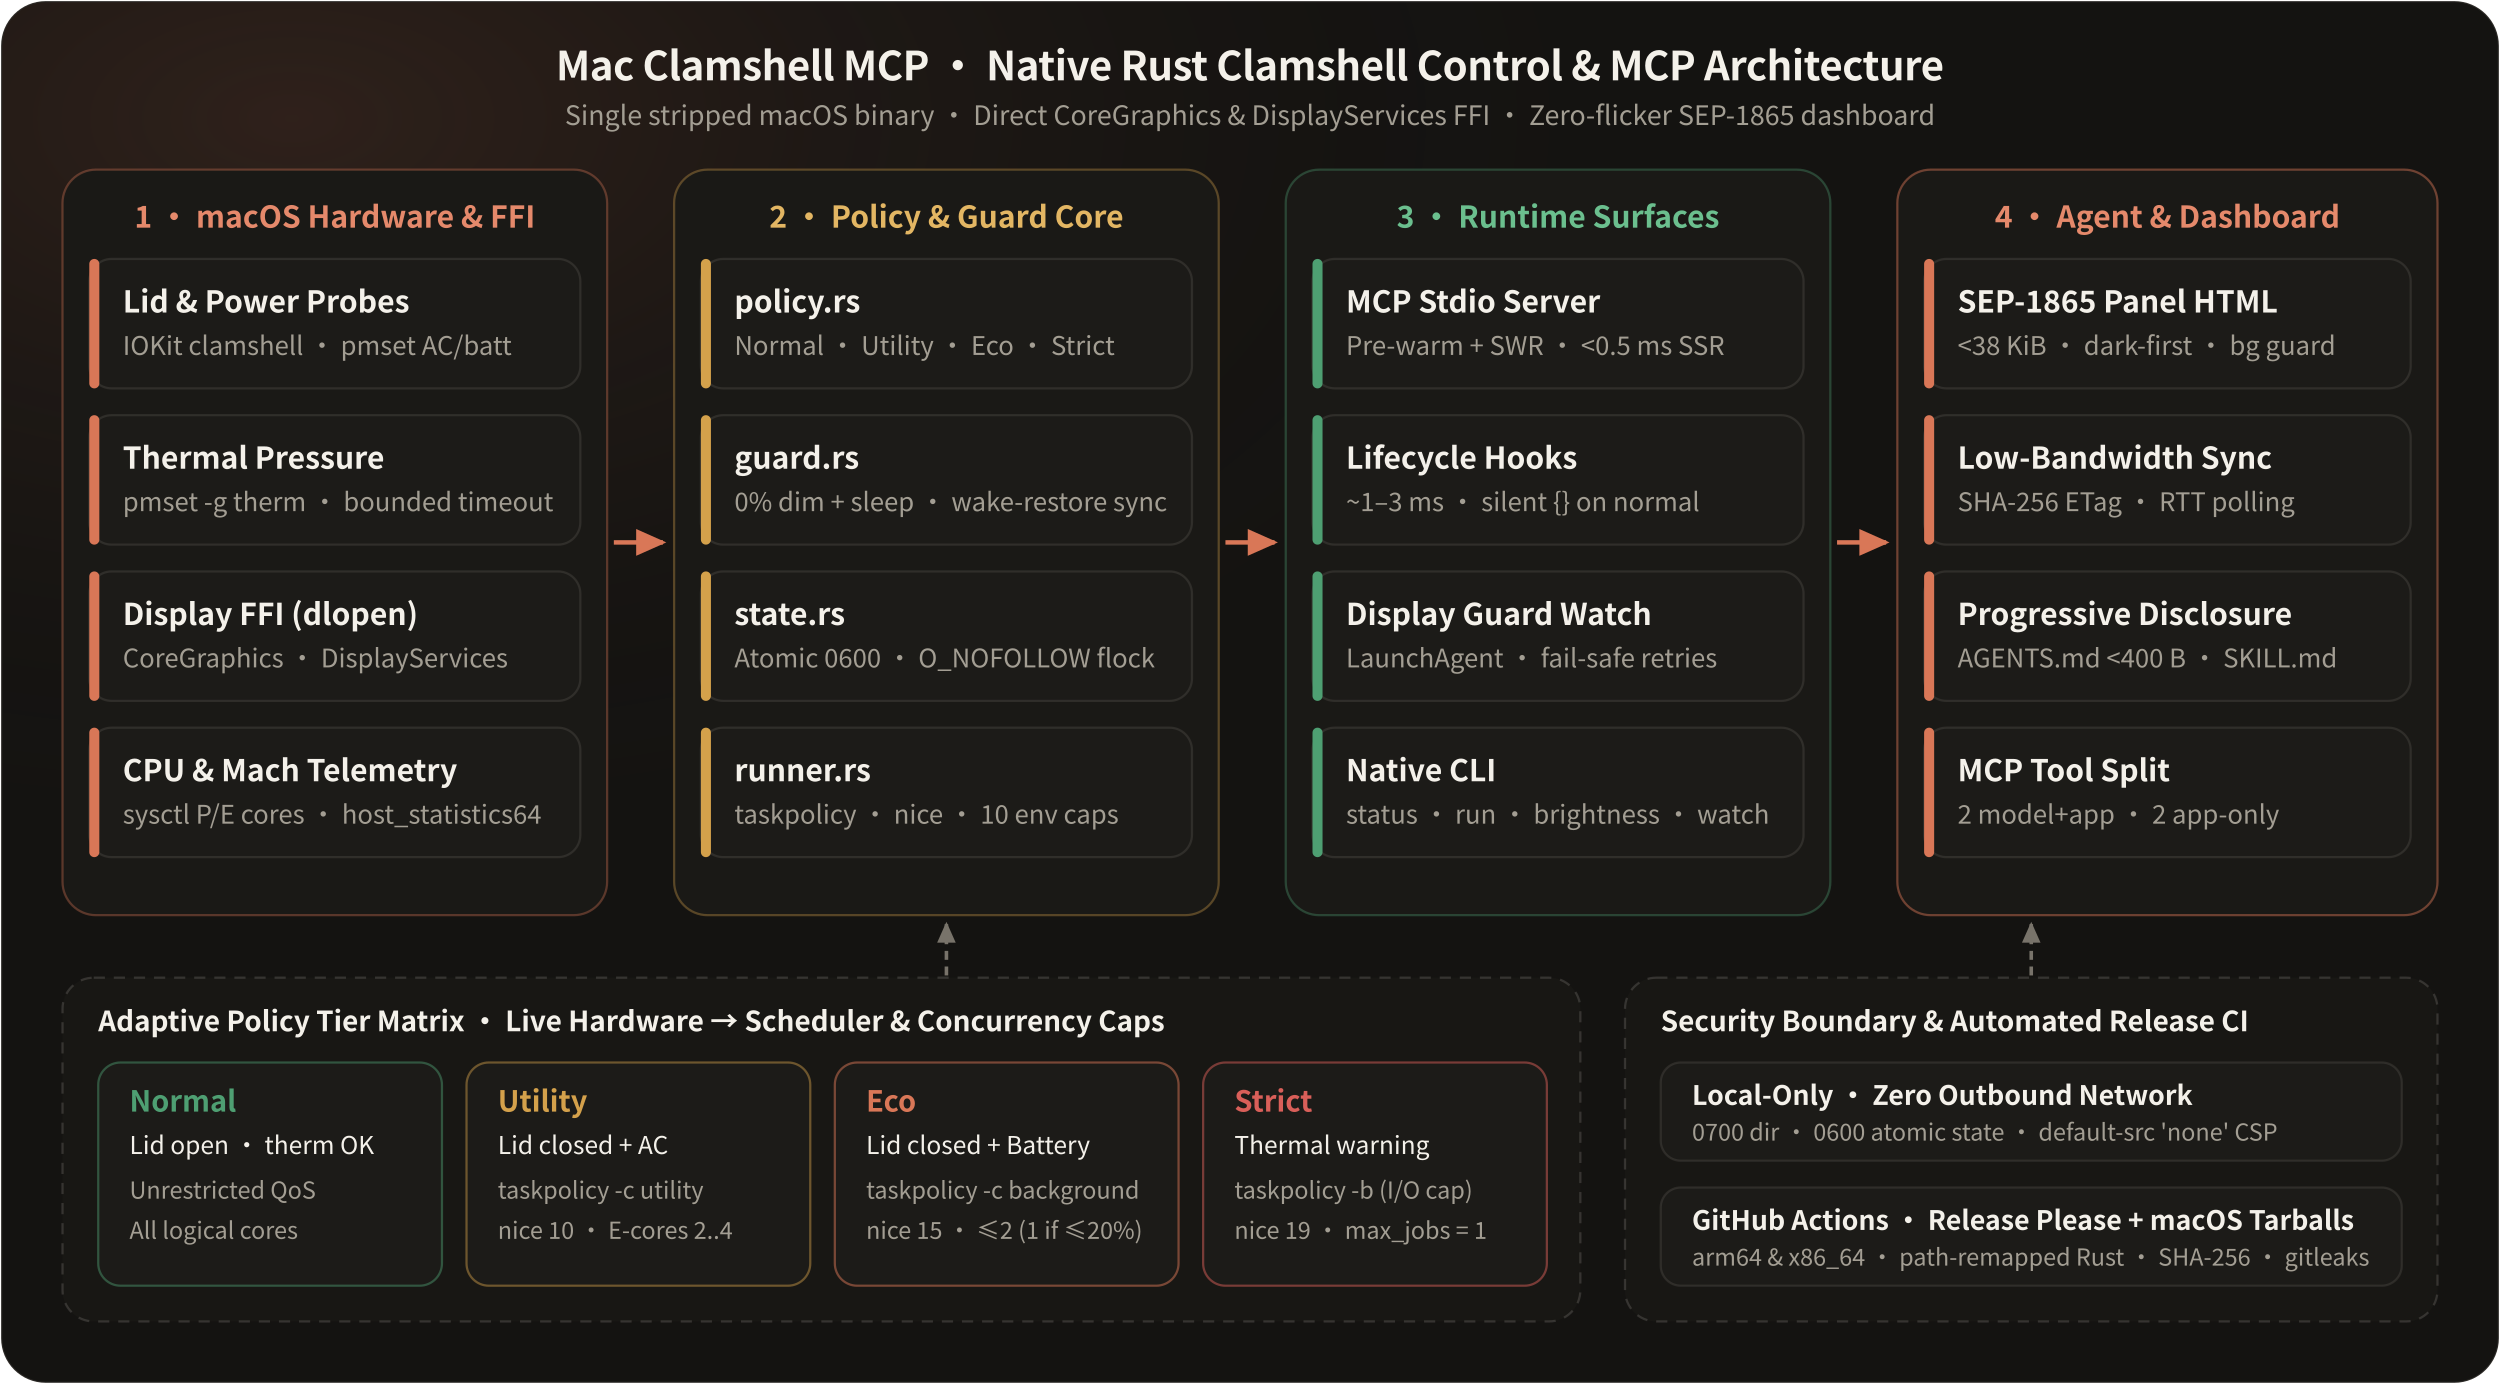
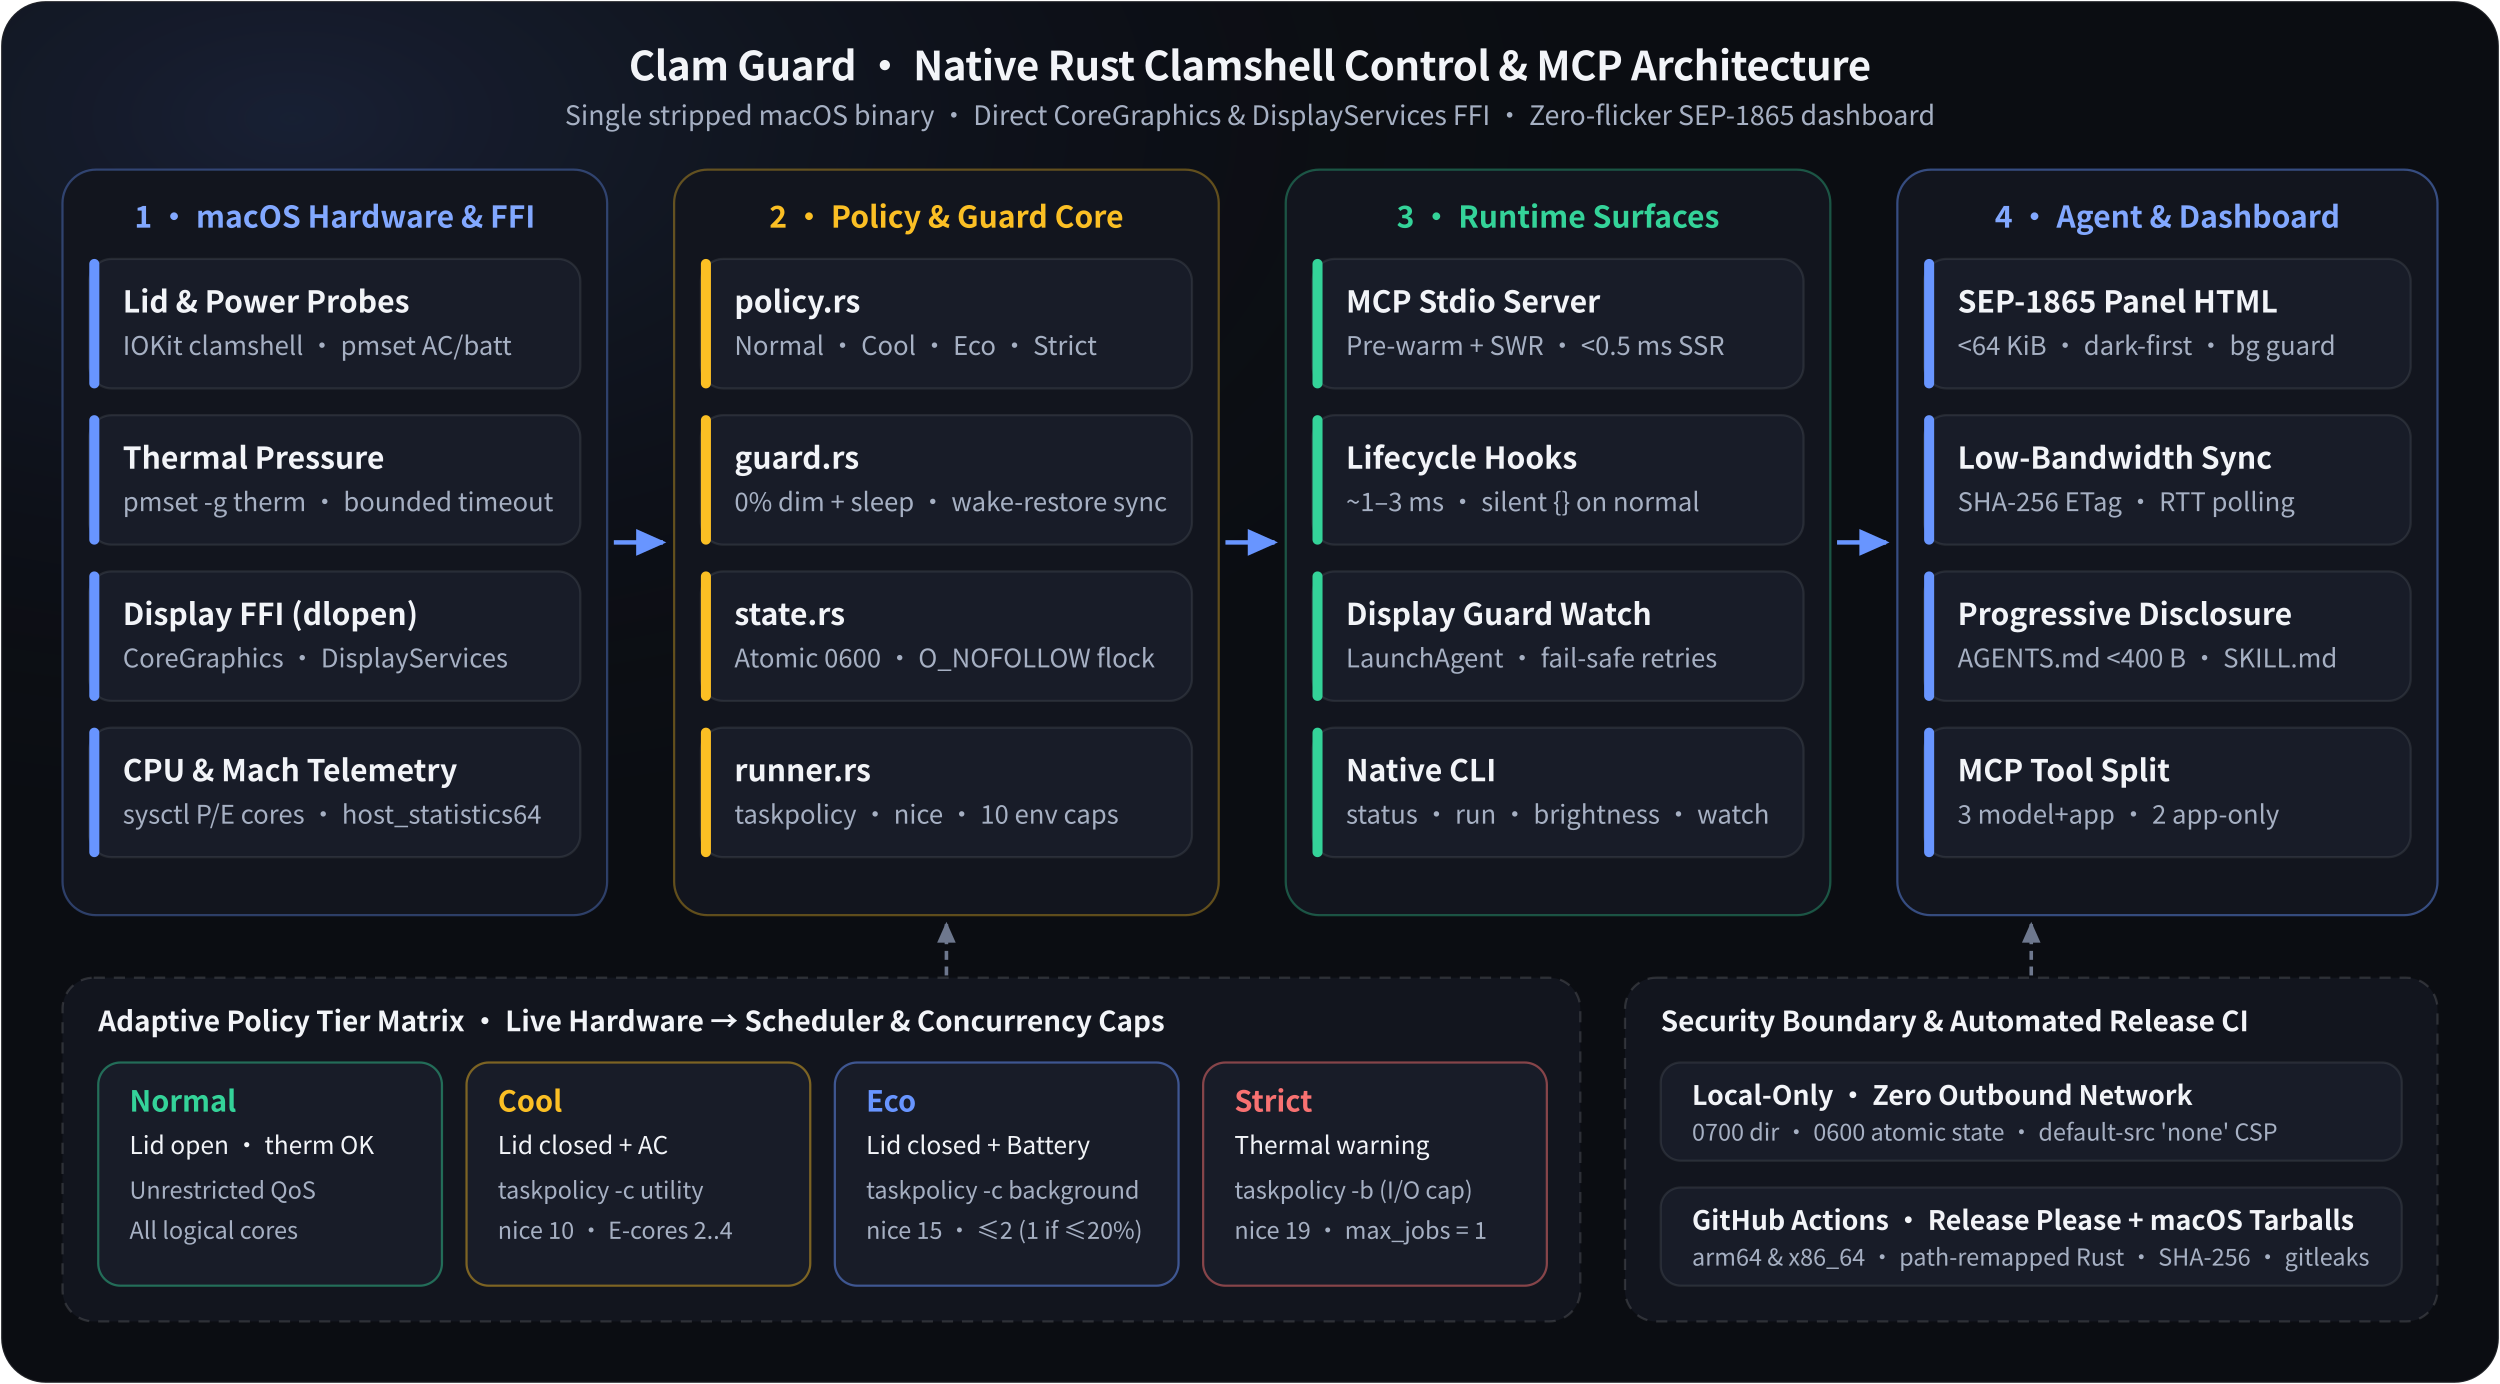
<svg xmlns="http://www.w3.org/2000/svg" viewBox="0 0 1120 620" width="1120" height="620" role="img" aria-labelledby="t d" font-family="-apple-system,'SF Pro Text','PingFang SC','Noto Sans CJK SC',BlinkMacSystemFont,'Segoe UI',Helvetica,Arial,sans-serif">
  <defs>
    <marker id="ar" viewBox="0 0 10 10" refX="8" refY="5" markerWidth="7.5" markerHeight="7.5" orient="auto-start-reverse">
-       <path d="M0,1 L9,5 L0,9 z" fill="#D97757" />
+       <path d="M0,1 L9,5 L0,9 z" fill="#6895FF" />
    </marker>
    <marker id="ad" viewBox="0 0 10 10" refX="8" refY="5" markerWidth="6.5" markerHeight="6.5" orient="auto-start-reverse">
-       <path d="M0,1 L9,5 L0,9 z" fill="#78736A" />
+       <path d="M0,1 L9,5 L0,9 z" fill="#6E788E" />
    </marker>
    <radialGradient id="glow" cx="12%" cy="8%" r="55%">
-       <stop offset="0%" stop-color="#D97757" stop-opacity="0.14" />
-       <stop offset="100%" stop-color="#141311" stop-opacity="0" />
+       <stop offset="0%" stop-color="#6895FF" stop-opacity="0.14" />
+       <stop offset="100%" stop-color="#0B0D12" stop-opacity="0" />
    </radialGradient>
  </defs>
-   <rect x="0.5" y="0.5" width="1119" height="619" rx="20" fill="#141311" stroke="#FFF8EE" stroke-opacity="0.10" />
+   <rect x="0.5" y="0.5" width="1119" height="619" rx="20" fill="#0B0D12" stroke="#F2F4F8" stroke-opacity="0.10" />
  <rect x="1" y="1" width="1118" height="618" rx="19.5" fill="url(#glow)" />
-   <text x="560" y="36" text-anchor="middle" font-size="18" font-weight="700" fill="#F4F1EA" letter-spacing="-0.2">Mac Clamshell MCP · Native Rust Clamshell Control &amp; MCP Architecture</text>
-   <text x="560" y="56" text-anchor="middle" font-size="12" fill="#A39E93">Single stripped macOS binary · Direct CoreGraphics &amp; DisplayServices FFI · Zero-flicker SEP-1865 dashboard</text>
-   <rect x="28" y="76" width="244" height="334" rx="15" fill="#1A1916" stroke="#D97757" stroke-opacity="0.35" />
-   <text x="150" y="102" text-anchor="middle" font-size="13.5" font-weight="700" fill="#E5896B">1 · macOS Hardware &amp; FFI</text>
-   <rect x="40" y="116" width="220" height="58" rx="10" fill="#1C1B18" stroke="#FFF8EE" stroke-opacity="0.09" />
-   <rect x="40" y="116" width="4.5" height="58" rx="2.25" fill="#D97757" />
-   <text x="55" y="140" font-size="13.5" font-weight="650" fill="#F4F1EA">Lid &amp; Power Probes</text>
-   <text x="55" y="159" font-size="11.5" fill="#A39E93">IOKit clamshell · pmset AC/batt</text>
-   <rect x="40" y="186" width="220" height="58" rx="10" fill="#1C1B18" stroke="#FFF8EE" stroke-opacity="0.09" />
-   <rect x="40" y="186" width="4.5" height="58" rx="2.25" fill="#D97757" />
-   <text x="55" y="210" font-size="13.5" font-weight="650" fill="#F4F1EA">Thermal Pressure</text>
-   <text x="55" y="229" font-size="11.5" fill="#A39E93">pmset -g therm · bounded timeout</text>
-   <rect x="40" y="256" width="220" height="58" rx="10" fill="#1C1B18" stroke="#FFF8EE" stroke-opacity="0.09" />
-   <rect x="40" y="256" width="4.5" height="58" rx="2.25" fill="#D97757" />
-   <text x="55" y="280" font-size="13.5" font-weight="650" fill="#F4F1EA">Display FFI (dlopen)</text>
-   <text x="55" y="299" font-size="11.5" fill="#A39E93">CoreGraphics · DisplayServices</text>
-   <rect x="40" y="326" width="220" height="58" rx="10" fill="#1C1B18" stroke="#FFF8EE" stroke-opacity="0.09" />
-   <rect x="40" y="326" width="4.5" height="58" rx="2.25" fill="#D97757" />
-   <text x="55" y="350" font-size="13.5" font-weight="650" fill="#F4F1EA">CPU &amp; Mach Telemetry</text>
-   <text x="55" y="369" font-size="11.5" fill="#A39E93">sysctl P/E cores · host_statistics64</text>
-   <line x1="275" y1="243" x2="297" y2="243" stroke="#D97757" stroke-width="2" marker-end="url(#ar)" />
-   <rect x="302" y="76" width="244" height="334" rx="15" fill="#1A1916" stroke="#D4A14B" stroke-opacity="0.35" />
-   <text x="424" y="102" text-anchor="middle" font-size="13.5" font-weight="700" fill="#E3B663">2 · Policy &amp; Guard Core</text>
-   <rect x="314" y="116" width="220" height="58" rx="10" fill="#1C1B18" stroke="#FFF8EE" stroke-opacity="0.09" />
-   <rect x="314" y="116" width="4.5" height="58" rx="2.25" fill="#D4A14B" />
-   <text x="329" y="140" font-size="13.5" font-weight="650" fill="#F4F1EA">policy.rs</text>
-   <text x="329" y="159" font-size="11.5" fill="#A39E93">Normal · Utility · Eco · Strict</text>
-   <rect x="314" y="186" width="220" height="58" rx="10" fill="#1C1B18" stroke="#FFF8EE" stroke-opacity="0.09" />
-   <rect x="314" y="186" width="4.5" height="58" rx="2.25" fill="#D4A14B" />
-   <text x="329" y="210" font-size="13.5" font-weight="650" fill="#F4F1EA">guard.rs</text>
-   <text x="329" y="229" font-size="11.5" fill="#A39E93">0% dim + sleep · wake-restore sync</text>
-   <rect x="314" y="256" width="220" height="58" rx="10" fill="#1C1B18" stroke="#FFF8EE" stroke-opacity="0.09" />
-   <rect x="314" y="256" width="4.5" height="58" rx="2.25" fill="#D4A14B" />
-   <text x="329" y="280" font-size="13.5" font-weight="650" fill="#F4F1EA">state.rs</text>
-   <text x="329" y="299" font-size="11.5" fill="#A39E93">Atomic 0600 · O_NOFOLLOW flock</text>
-   <rect x="314" y="326" width="220" height="58" rx="10" fill="#1C1B18" stroke="#FFF8EE" stroke-opacity="0.09" />
-   <rect x="314" y="326" width="4.5" height="58" rx="2.25" fill="#D4A14B" />
-   <text x="329" y="350" font-size="13.5" font-weight="650" fill="#F4F1EA">runner.rs</text>
-   <text x="329" y="369" font-size="11.5" fill="#A39E93">taskpolicy · nice · 10 env caps</text>
-   <line x1="549" y1="243" x2="571" y2="243" stroke="#D97757" stroke-width="2" marker-end="url(#ar)" />
-   <rect x="576" y="76" width="244" height="334" rx="15" fill="#1A1916" stroke="#4E9F72" stroke-opacity="0.35" />
-   <text x="698" y="102" text-anchor="middle" font-size="13.5" font-weight="700" fill="#6BBF8E">3 · Runtime Surfaces</text>
-   <rect x="588" y="116" width="220" height="58" rx="10" fill="#1C1B18" stroke="#FFF8EE" stroke-opacity="0.09" />
-   <rect x="588" y="116" width="4.5" height="58" rx="2.25" fill="#4E9F72" />
-   <text x="603" y="140" font-size="13.5" font-weight="650" fill="#F4F1EA">MCP Stdio Server</text>
-   <text x="603" y="159" font-size="11.5" fill="#A39E93">Pre-warm + SWR · &lt;0.5 ms SSR</text>
-   <rect x="588" y="186" width="220" height="58" rx="10" fill="#1C1B18" stroke="#FFF8EE" stroke-opacity="0.09" />
-   <rect x="588" y="186" width="4.5" height="58" rx="2.25" fill="#4E9F72" />
-   <text x="603" y="210" font-size="13.5" font-weight="650" fill="#F4F1EA">Lifecycle Hooks</text>
-   <text x="603" y="229" font-size="11.5" fill="#A39E93">~1–3 ms · silent {} on normal</text>
-   <rect x="588" y="256" width="220" height="58" rx="10" fill="#1C1B18" stroke="#FFF8EE" stroke-opacity="0.09" />
-   <rect x="588" y="256" width="4.5" height="58" rx="2.25" fill="#4E9F72" />
-   <text x="603" y="280" font-size="13.5" font-weight="650" fill="#F4F1EA">Display Guard Watch</text>
-   <text x="603" y="299" font-size="11.5" fill="#A39E93">LaunchAgent · fail-safe retries</text>
-   <rect x="588" y="326" width="220" height="58" rx="10" fill="#1C1B18" stroke="#FFF8EE" stroke-opacity="0.09" />
-   <rect x="588" y="326" width="4.5" height="58" rx="2.25" fill="#4E9F72" />
-   <text x="603" y="350" font-size="13.5" font-weight="650" fill="#F4F1EA">Native CLI</text>
-   <text x="603" y="369" font-size="11.5" fill="#A39E93">status · run · brightness · watch</text>
-   <line x1="823" y1="243" x2="845" y2="243" stroke="#D97757" stroke-width="2" marker-end="url(#ar)" />
-   <rect x="850" y="76" width="242" height="334" rx="15" fill="#1A1916" stroke="#D97757" stroke-opacity="0.45" />
-   <text x="971" y="102" text-anchor="middle" font-size="13.5" font-weight="700" fill="#E5896B">4 · Agent &amp; Dashboard</text>
-   <rect x="862" y="116" width="218" height="58" rx="10" fill="#1C1B18" stroke="#FFF8EE" stroke-opacity="0.09" />
-   <rect x="862" y="116" width="4.5" height="58" rx="2.25" fill="#D97757" />
-   <text x="877" y="140" font-size="13.5" font-weight="650" fill="#F4F1EA">SEP-1865 Panel HTML</text>
-   <text x="877" y="159" font-size="11.5" fill="#A39E93">&lt;38 KiB · dark-first · bg guard</text>
-   <rect x="862" y="186" width="218" height="58" rx="10" fill="#1C1B18" stroke="#FFF8EE" stroke-opacity="0.09" />
-   <rect x="862" y="186" width="4.5" height="58" rx="2.25" fill="#D97757" />
-   <text x="877" y="210" font-size="13.5" font-weight="650" fill="#F4F1EA">Low-Bandwidth Sync</text>
-   <text x="877" y="229" font-size="11.5" fill="#A39E93">SHA-256 ETag · RTT polling</text>
-   <rect x="862" y="256" width="218" height="58" rx="10" fill="#1C1B18" stroke="#FFF8EE" stroke-opacity="0.09" />
-   <rect x="862" y="256" width="4.5" height="58" rx="2.25" fill="#D97757" />
-   <text x="877" y="280" font-size="13.5" font-weight="650" fill="#F4F1EA">Progressive Disclosure</text>
-   <text x="877" y="299" font-size="11.5" fill="#A39E93">AGENTS.md &lt;400 B · SKILL.md</text>
-   <rect x="862" y="326" width="218" height="58" rx="10" fill="#1C1B18" stroke="#FFF8EE" stroke-opacity="0.09" />
-   <rect x="862" y="326" width="4.5" height="58" rx="2.25" fill="#D97757" />
-   <text x="877" y="350" font-size="13.5" font-weight="650" fill="#F4F1EA">MCP Tool Split</text>
-   <text x="877" y="369" font-size="11.5" fill="#A39E93">2 model+app · 2 app-only</text>
-   <rect x="28" y="438" width="680" height="154" rx="14" fill="#181714" stroke="#FFF8EE" stroke-opacity="0.14" stroke-dasharray="5 4" />
-   <text x="44" y="462" font-size="12.5" font-weight="700" fill="#F4F1EA">Adaptive Policy Tier Matrix · Live Hardware → Scheduler &amp; Concurrency Caps</text>
-   <rect x="44" y="476" width="154" height="100" rx="10" fill="#1C1B18" stroke="#4E9F72" stroke-opacity="0.45" />
-   <text x="58" y="498" font-size="13" font-weight="700" fill="#4E9F72">Normal</text>
-   <text x="58" y="517" font-size="11" fill="#F4F1EA">Lid open · therm OK</text>
-   <text x="58" y="537" font-size="10.5" fill="#A39E93">Unrestricted QoS</text>
-   <text x="58" y="555" font-size="10.5" fill="#A39E93">All logical cores</text>
-   <rect x="209" y="476" width="154" height="100" rx="10" fill="#1C1B18" stroke="#D4A14B" stroke-opacity="0.45" />
-   <text x="223" y="498" font-size="13" font-weight="700" fill="#D4A14B">Utility</text>
-   <text x="223" y="517" font-size="11" fill="#F4F1EA">Lid closed + AC</text>
-   <text x="223" y="537" font-size="10.5" fill="#A39E93">taskpolicy -c utility</text>
-   <text x="223" y="555" font-size="10.5" fill="#A39E93">nice 10 · E-cores 2..4</text>
-   <rect x="374" y="476" width="154" height="100" rx="10" fill="#1C1B18" stroke="#D97757" stroke-opacity="0.50" />
-   <text x="388" y="498" font-size="13" font-weight="700" fill="#D97757">Eco</text>
-   <text x="388" y="517" font-size="11" fill="#F4F1EA">Lid closed + Battery</text>
-   <text x="388" y="537" font-size="10.5" fill="#A39E93">taskpolicy -c background</text>
-   <text x="388" y="555" font-size="10.5" fill="#A39E93">nice 15 · ≤2 (1 if ≤20%)</text>
-   <rect x="539" y="476" width="154" height="100" rx="10" fill="#1C1B18" stroke="#D95F59" stroke-opacity="0.50" />
-   <text x="553" y="498" font-size="13" font-weight="700" fill="#D95F59">Strict</text>
-   <text x="553" y="517" font-size="11" fill="#F4F1EA">Thermal warning</text>
-   <text x="553" y="537" font-size="10.5" fill="#A39E93">taskpolicy -b (I/O cap)</text>
-   <text x="553" y="555" font-size="10.5" fill="#A39E93">nice 19 · max_jobs = 1</text>
-   <rect x="728" y="438" width="364" height="154" rx="14" fill="#181714" stroke="#FFF8EE" stroke-opacity="0.14" stroke-dasharray="5 4" />
-   <text x="744" y="462" font-size="12.5" font-weight="700" fill="#F4F1EA">Security Boundary &amp; Automated Release CI</text>
-   <rect x="744" y="476" width="332" height="44" rx="9" fill="#1C1B18" stroke="#FFF8EE" stroke-opacity="0.09" />
-   <text x="758" y="495" font-size="12" font-weight="650" fill="#F4F1EA">Local-Only · Zero Outbound Network</text>
-   <text x="758" y="511" font-size="10.5" fill="#A39E93">0700 dir · 0600 atomic state · default-src 'none' CSP</text>
-   <rect x="744" y="532" width="332" height="44" rx="9" fill="#1C1B18" stroke="#FFF8EE" stroke-opacity="0.09" />
-   <text x="758" y="551" font-size="12" font-weight="650" fill="#F4F1EA">GitHub Actions · Release Please + macOS Tarballs</text>
-   <text x="758" y="567" font-size="10.5" fill="#A39E93">arm64 &amp; x86_64 · path-remapped Rust · SHA-256 · gitleaks</text>
-   <line x1="424" y1="437" x2="424" y2="414" stroke="#78736A" stroke-width="1.6" stroke-dasharray="4 3" marker-end="url(#ad)" />
-   <line x1="910" y1="437" x2="910" y2="414" stroke="#78736A" stroke-width="1.6" stroke-dasharray="4 3" marker-end="url(#ad)" />
+   <text x="560" y="36" text-anchor="middle" font-size="18" font-weight="700" fill="#F2F4F8" letter-spacing="-0.2">Clam Guard · Native Rust Clamshell Control &amp; MCP Architecture</text>
+   <text x="560" y="56" text-anchor="middle" font-size="12" fill="#A6B0C3">Single stripped macOS binary · Direct CoreGraphics &amp; DisplayServices FFI · Zero-flicker SEP-1865 dashboard</text>
+   <rect x="28" y="76" width="244" height="334" rx="15" fill="#12151E" stroke="#6895FF" stroke-opacity="0.35" />
+   <text x="150" y="102" text-anchor="middle" font-size="13.5" font-weight="700" fill="#82A8FF">1 · macOS Hardware &amp; FFI</text>
+   <rect x="40" y="116" width="220" height="58" rx="10" fill="#181C28" stroke="#F2F4F8" stroke-opacity="0.09" />
+   <rect x="40" y="116" width="4.5" height="58" rx="2.25" fill="#6895FF" />
+   <text x="55" y="140" font-size="13.5" font-weight="650" fill="#F2F4F8">Lid &amp; Power Probes</text>
+   <text x="55" y="159" font-size="11.5" fill="#A6B0C3">IOKit clamshell · pmset AC/batt</text>
+   <rect x="40" y="186" width="220" height="58" rx="10" fill="#181C28" stroke="#F2F4F8" stroke-opacity="0.09" />
+   <rect x="40" y="186" width="4.5" height="58" rx="2.25" fill="#6895FF" />
+   <text x="55" y="210" font-size="13.5" font-weight="650" fill="#F2F4F8">Thermal Pressure</text>
+   <text x="55" y="229" font-size="11.5" fill="#A6B0C3">pmset -g therm · bounded timeout</text>
+   <rect x="40" y="256" width="220" height="58" rx="10" fill="#181C28" stroke="#F2F4F8" stroke-opacity="0.09" />
+   <rect x="40" y="256" width="4.5" height="58" rx="2.25" fill="#6895FF" />
+   <text x="55" y="280" font-size="13.5" font-weight="650" fill="#F2F4F8">Display FFI (dlopen)</text>
+   <text x="55" y="299" font-size="11.5" fill="#A6B0C3">CoreGraphics · DisplayServices</text>
+   <rect x="40" y="326" width="220" height="58" rx="10" fill="#181C28" stroke="#F2F4F8" stroke-opacity="0.09" />
+   <rect x="40" y="326" width="4.5" height="58" rx="2.25" fill="#6895FF" />
+   <text x="55" y="350" font-size="13.5" font-weight="650" fill="#F2F4F8">CPU &amp; Mach Telemetry</text>
+   <text x="55" y="369" font-size="11.5" fill="#A6B0C3">sysctl P/E cores · host_statistics64</text>
+   <line x1="275" y1="243" x2="297" y2="243" stroke="#6895FF" stroke-width="2" marker-end="url(#ar)" />
+   <rect x="302" y="76" width="244" height="334" rx="15" fill="#12151E" stroke="#FBBF24" stroke-opacity="0.35" />
+   <text x="424" y="102" text-anchor="middle" font-size="13.5" font-weight="700" fill="#FBBF24">2 · Policy &amp; Guard Core</text>
+   <rect x="314" y="116" width="220" height="58" rx="10" fill="#181C28" stroke="#F2F4F8" stroke-opacity="0.09" />
+   <rect x="314" y="116" width="4.5" height="58" rx="2.25" fill="#FBBF24" />
+   <text x="329" y="140" font-size="13.5" font-weight="650" fill="#F2F4F8">policy.rs</text>
+   <text x="329" y="159" font-size="11.5" fill="#A6B0C3">Normal · Cool · Eco · Strict</text>
+   <rect x="314" y="186" width="220" height="58" rx="10" fill="#181C28" stroke="#F2F4F8" stroke-opacity="0.09" />
+   <rect x="314" y="186" width="4.5" height="58" rx="2.25" fill="#FBBF24" />
+   <text x="329" y="210" font-size="13.5" font-weight="650" fill="#F2F4F8">guard.rs</text>
+   <text x="329" y="229" font-size="11.5" fill="#A6B0C3">0% dim + sleep · wake-restore sync</text>
+   <rect x="314" y="256" width="220" height="58" rx="10" fill="#181C28" stroke="#F2F4F8" stroke-opacity="0.09" />
+   <rect x="314" y="256" width="4.5" height="58" rx="2.25" fill="#FBBF24" />
+   <text x="329" y="280" font-size="13.5" font-weight="650" fill="#F2F4F8">state.rs</text>
+   <text x="329" y="299" font-size="11.5" fill="#A6B0C3">Atomic 0600 · O_NOFOLLOW flock</text>
+   <rect x="314" y="326" width="220" height="58" rx="10" fill="#181C28" stroke="#F2F4F8" stroke-opacity="0.09" />
+   <rect x="314" y="326" width="4.5" height="58" rx="2.25" fill="#FBBF24" />
+   <text x="329" y="350" font-size="13.5" font-weight="650" fill="#F2F4F8">runner.rs</text>
+   <text x="329" y="369" font-size="11.5" fill="#A6B0C3">taskpolicy · nice · 10 env caps</text>
+   <line x1="549" y1="243" x2="571" y2="243" stroke="#6895FF" stroke-width="2" marker-end="url(#ar)" />
+   <rect x="576" y="76" width="244" height="334" rx="15" fill="#12151E" stroke="#34D399" stroke-opacity="0.35" />
+   <text x="698" y="102" text-anchor="middle" font-size="13.5" font-weight="700" fill="#34D399">3 · Runtime Surfaces</text>
+   <rect x="588" y="116" width="220" height="58" rx="10" fill="#181C28" stroke="#F2F4F8" stroke-opacity="0.09" />
+   <rect x="588" y="116" width="4.5" height="58" rx="2.25" fill="#34D399" />
+   <text x="603" y="140" font-size="13.5" font-weight="650" fill="#F2F4F8">MCP Stdio Server</text>
+   <text x="603" y="159" font-size="11.5" fill="#A6B0C3">Pre-warm + SWR · &lt;0.5 ms SSR</text>
+   <rect x="588" y="186" width="220" height="58" rx="10" fill="#181C28" stroke="#F2F4F8" stroke-opacity="0.09" />
+   <rect x="588" y="186" width="4.5" height="58" rx="2.25" fill="#34D399" />
+   <text x="603" y="210" font-size="13.5" font-weight="650" fill="#F2F4F8">Lifecycle Hooks</text>
+   <text x="603" y="229" font-size="11.5" fill="#A6B0C3">~1–3 ms · silent {} on normal</text>
+   <rect x="588" y="256" width="220" height="58" rx="10" fill="#181C28" stroke="#F2F4F8" stroke-opacity="0.09" />
+   <rect x="588" y="256" width="4.5" height="58" rx="2.25" fill="#34D399" />
+   <text x="603" y="280" font-size="13.5" font-weight="650" fill="#F2F4F8">Display Guard Watch</text>
+   <text x="603" y="299" font-size="11.5" fill="#A6B0C3">LaunchAgent · fail-safe retries</text>
+   <rect x="588" y="326" width="220" height="58" rx="10" fill="#181C28" stroke="#F2F4F8" stroke-opacity="0.09" />
+   <rect x="588" y="326" width="4.5" height="58" rx="2.25" fill="#34D399" />
+   <text x="603" y="350" font-size="13.5" font-weight="650" fill="#F2F4F8">Native CLI</text>
+   <text x="603" y="369" font-size="11.5" fill="#A6B0C3">status · run · brightness · watch</text>
+   <line x1="823" y1="243" x2="845" y2="243" stroke="#6895FF" stroke-width="2" marker-end="url(#ar)" />
+   <rect x="850" y="76" width="242" height="334" rx="15" fill="#12151E" stroke="#6895FF" stroke-opacity="0.45" />
+   <text x="971" y="102" text-anchor="middle" font-size="13.5" font-weight="700" fill="#82A8FF">4 · Agent &amp; Dashboard</text>
+   <rect x="862" y="116" width="218" height="58" rx="10" fill="#181C28" stroke="#F2F4F8" stroke-opacity="0.09" />
+   <rect x="862" y="116" width="4.5" height="58" rx="2.25" fill="#6895FF" />
+   <text x="877" y="140" font-size="13.5" font-weight="650" fill="#F2F4F8">SEP-1865 Panel HTML</text>
+   <text x="877" y="159" font-size="11.5" fill="#A6B0C3">&lt;64 KiB · dark-first · bg guard</text>
+   <rect x="862" y="186" width="218" height="58" rx="10" fill="#181C28" stroke="#F2F4F8" stroke-opacity="0.09" />
+   <rect x="862" y="186" width="4.5" height="58" rx="2.25" fill="#6895FF" />
+   <text x="877" y="210" font-size="13.5" font-weight="650" fill="#F2F4F8">Low-Bandwidth Sync</text>
+   <text x="877" y="229" font-size="11.5" fill="#A6B0C3">SHA-256 ETag · RTT polling</text>
+   <rect x="862" y="256" width="218" height="58" rx="10" fill="#181C28" stroke="#F2F4F8" stroke-opacity="0.09" />
+   <rect x="862" y="256" width="4.5" height="58" rx="2.25" fill="#6895FF" />
+   <text x="877" y="280" font-size="13.5" font-weight="650" fill="#F2F4F8">Progressive Disclosure</text>
+   <text x="877" y="299" font-size="11.5" fill="#A6B0C3">AGENTS.md &lt;400 B · SKILL.md</text>
+   <rect x="862" y="326" width="218" height="58" rx="10" fill="#181C28" stroke="#F2F4F8" stroke-opacity="0.09" />
+   <rect x="862" y="326" width="4.5" height="58" rx="2.25" fill="#6895FF" />
+   <text x="877" y="350" font-size="13.5" font-weight="650" fill="#F2F4F8">MCP Tool Split</text>
+   <text x="877" y="369" font-size="11.5" fill="#A6B0C3">3 model+app · 2 app-only</text>
+   <rect x="28" y="438" width="680" height="154" rx="14" fill="#12151E" stroke="#F2F4F8" stroke-opacity="0.14" stroke-dasharray="5 4" />
+   <text x="44" y="462" font-size="12.5" font-weight="700" fill="#F2F4F8">Adaptive Policy Tier Matrix · Live Hardware → Scheduler &amp; Concurrency Caps</text>
+   <rect x="44" y="476" width="154" height="100" rx="10" fill="#181C28" stroke="#34D399" stroke-opacity="0.45" />
+   <text x="58" y="498" font-size="13" font-weight="700" fill="#34D399">Normal</text>
+   <text x="58" y="517" font-size="11" fill="#F2F4F8">Lid open · therm OK</text>
+   <text x="58" y="537" font-size="10.5" fill="#A6B0C3">Unrestricted QoS</text>
+   <text x="58" y="555" font-size="10.5" fill="#A6B0C3">All logical cores</text>
+   <rect x="209" y="476" width="154" height="100" rx="10" fill="#181C28" stroke="#FBBF24" stroke-opacity="0.45" />
+   <text x="223" y="498" font-size="13" font-weight="700" fill="#FBBF24">Cool</text>
+   <text x="223" y="517" font-size="11" fill="#F2F4F8">Lid closed + AC</text>
+   <text x="223" y="537" font-size="10.5" fill="#A6B0C3">taskpolicy -c utility</text>
+   <text x="223" y="555" font-size="10.5" fill="#A6B0C3">nice 10 · E-cores 2..4</text>
+   <rect x="374" y="476" width="154" height="100" rx="10" fill="#181C28" stroke="#6895FF" stroke-opacity="0.50" />
+   <text x="388" y="498" font-size="13" font-weight="700" fill="#6895FF">Eco</text>
+   <text x="388" y="517" font-size="11" fill="#F2F4F8">Lid closed + Battery</text>
+   <text x="388" y="537" font-size="10.5" fill="#A6B0C3">taskpolicy -c background</text>
+   <text x="388" y="555" font-size="10.5" fill="#A6B0C3">nice 15 · ≤2 (1 if ≤20%)</text>
+   <rect x="539" y="476" width="154" height="100" rx="10" fill="#181C28" stroke="#F87171" stroke-opacity="0.50" />
+   <text x="553" y="498" font-size="13" font-weight="700" fill="#F87171">Strict</text>
+   <text x="553" y="517" font-size="11" fill="#F2F4F8">Thermal warning</text>
+   <text x="553" y="537" font-size="10.5" fill="#A6B0C3">taskpolicy -b (I/O cap)</text>
+   <text x="553" y="555" font-size="10.5" fill="#A6B0C3">nice 19 · max_jobs = 1</text>
+   <rect x="728" y="438" width="364" height="154" rx="14" fill="#12151E" stroke="#F2F4F8" stroke-opacity="0.14" stroke-dasharray="5 4" />
+   <text x="744" y="462" font-size="12.5" font-weight="700" fill="#F2F4F8">Security Boundary &amp; Automated Release CI</text>
+   <rect x="744" y="476" width="332" height="44" rx="9" fill="#181C28" stroke="#F2F4F8" stroke-opacity="0.09" />
+   <text x="758" y="495" font-size="12" font-weight="650" fill="#F2F4F8">Local-Only · Zero Outbound Network</text>
+   <text x="758" y="511" font-size="10.5" fill="#A6B0C3">0700 dir · 0600 atomic state · default-src 'none' CSP</text>
+   <rect x="744" y="532" width="332" height="44" rx="9" fill="#181C28" stroke="#F2F4F8" stroke-opacity="0.09" />
+   <text x="758" y="551" font-size="12" font-weight="650" fill="#F2F4F8">GitHub Actions · Release Please + macOS Tarballs</text>
+   <text x="758" y="567" font-size="10.5" fill="#A6B0C3">arm64 &amp; x86_64 · path-remapped Rust · SHA-256 · gitleaks</text>
+   <line x1="424" y1="437" x2="424" y2="414" stroke="#6E788E" stroke-width="1.6" stroke-dasharray="4 3" marker-end="url(#ad)" />
+   <line x1="910" y1="437" x2="910" y2="414" stroke="#6E788E" stroke-width="1.6" stroke-dasharray="4 3" marker-end="url(#ad)" />
</svg>
